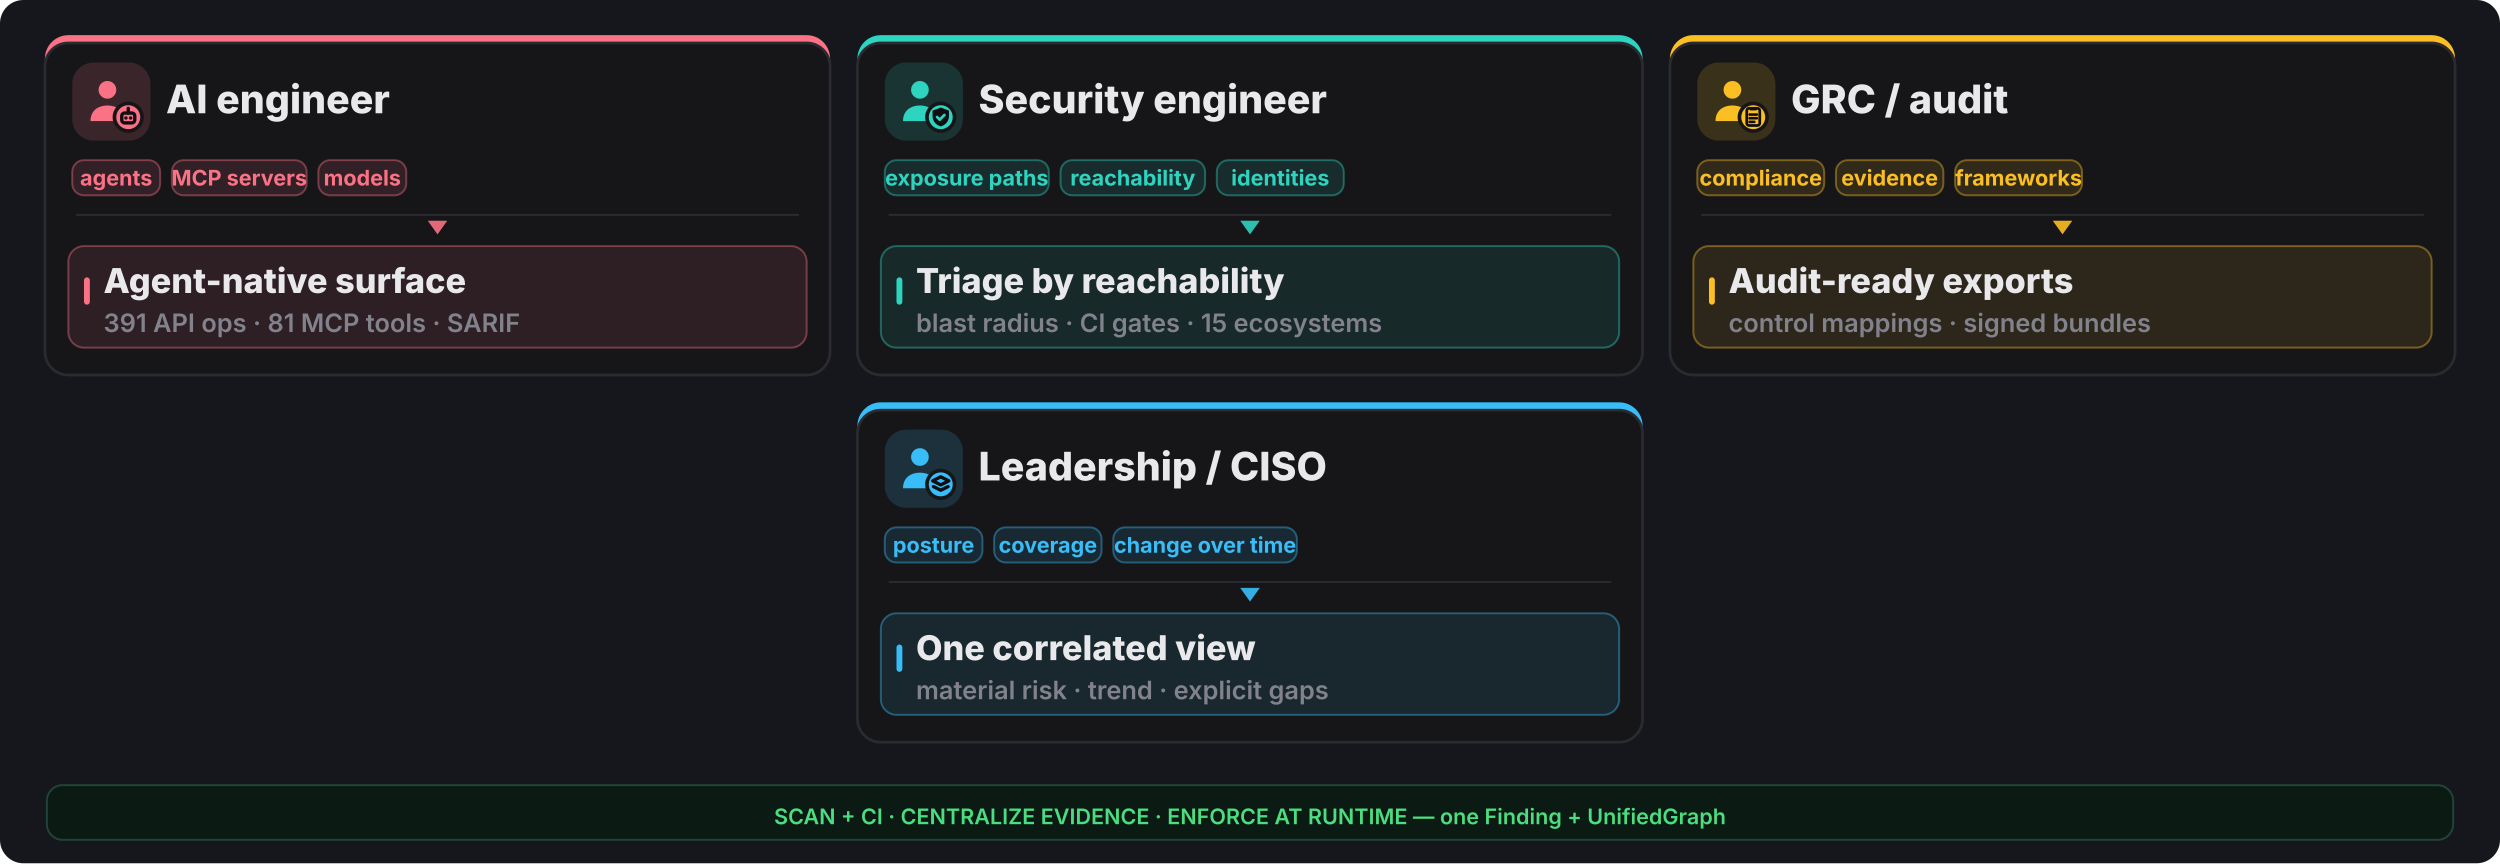
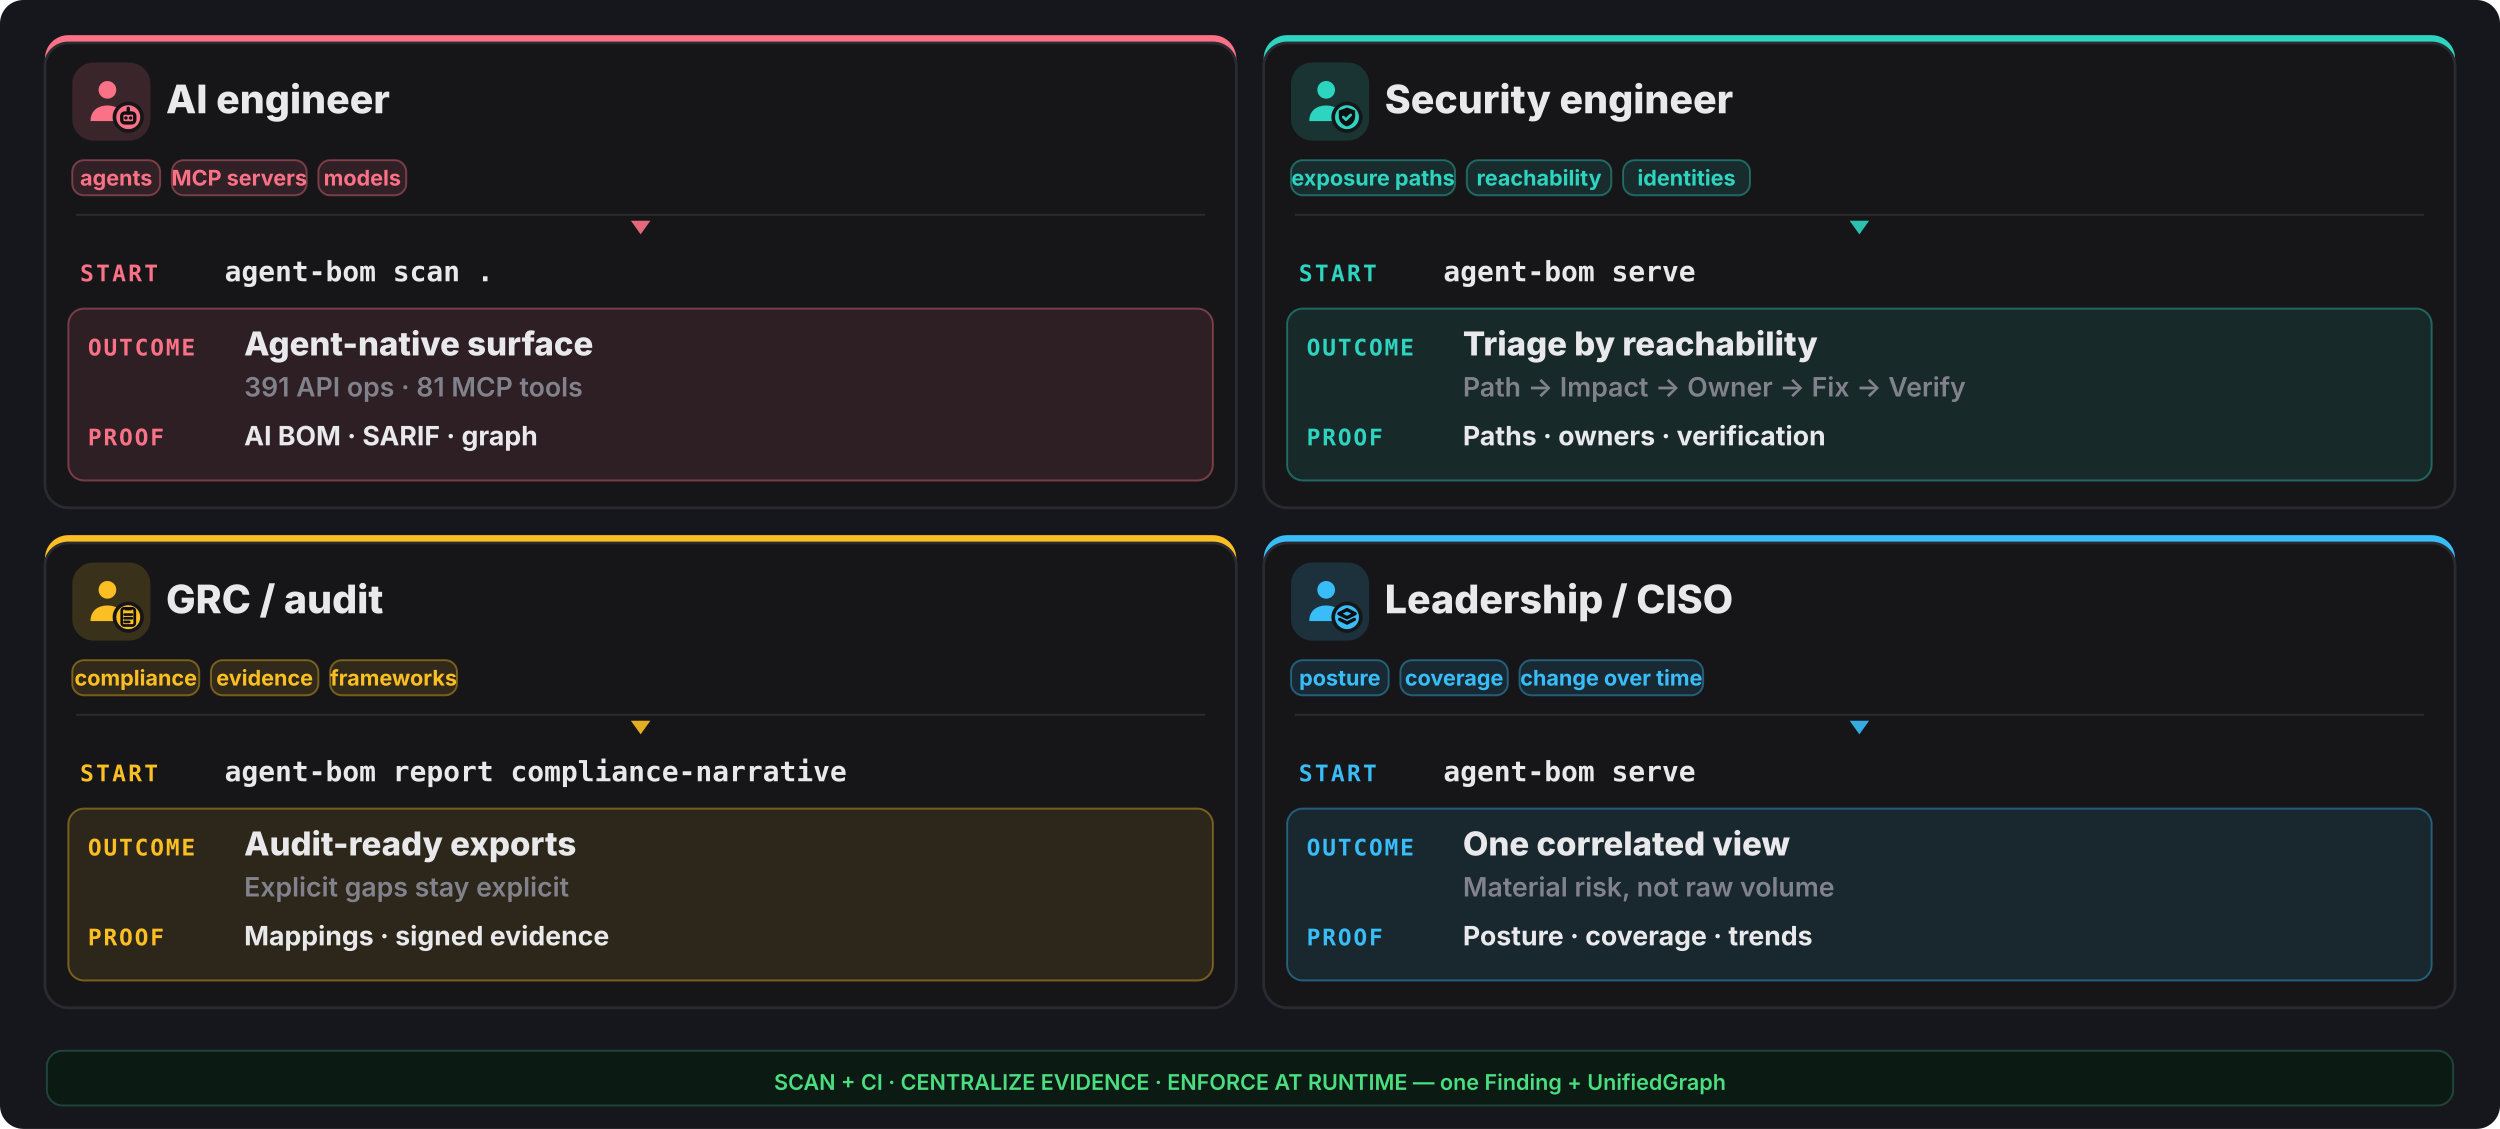
- <svg xmlns="http://www.w3.org/2000/svg" width="1280" height="442" viewBox="0 0 1280 442" fill="none">
-   <rect width="1280" height="442" rx="12" fill="#16161d" />
-   <rect x="23" y="18" width="402" height="174" rx="12" fill="#fb7185" />
-   <rect x="23" y="22" width="402" height="170" rx="12" fill="#161619" stroke="#2a2a31" stroke-width="1.4" />
+ <svg xmlns="http://www.w3.org/2000/svg" width="1280" height="578" viewBox="0 0 1280 578" fill="none">
+   <rect width="1280" height="578" rx="12" fill="#16161d" />
+   <rect x="23" y="18" width="610" height="242" rx="12" fill="#fb7185" />
+   <rect x="23" y="22" width="610" height="238" rx="12" fill="#161619" stroke="#2a2a31" stroke-width="1.4" />
  <rect x="37" y="32" width="40" height="40" rx="11" fill="#fb7185" opacity="0.16" />
  <g transform="translate(41,36) scale(1.333333)">
    <circle cx="10.5" cy="7.5" r="3.4" fill="#fb7185" />
    <path d="M4 19.5c0-4 2.9-6 6.5-6s6.5 2 6.5 6z" fill="#fb7185" />
    <circle cx="18.5" cy="18" r="6" fill="#161619" />
    <circle cx="18.5" cy="18" r="4.6" fill="#fb7185" />
    <g fill="none" stroke="#0f0f13" stroke-width="1.3" stroke-linecap="round" stroke-linejoin="round">
      <rect x="16" y="16.4" width="5" height="3.8" rx="1.1" />
      <path d="M17.6 18.3h.01 M19.4 18.3h.01 M18.5 14.6v1.8" />
    </g>
  </g>
  <text x="85" y="58" font-family="Inter,system-ui,sans-serif" font-size="20.15" font-weight="800" fill="#e9e9ec">AI engineer</text>
  <rect x="37" y="82" width="45" height="18" rx="6" fill="#fb7185" fill-opacity="0.12" stroke="#fb7185" stroke-opacity="0.4" />
  <text x="59.5" y="95" text-anchor="middle" font-family="Inter,system-ui,sans-serif" font-size="11.05" font-weight="700" fill="#fb7185">agents</text>
  <rect x="88" y="82" width="69" height="18" rx="6" fill="#fb7185" fill-opacity="0.12" stroke="#fb7185" stroke-opacity="0.4" />
  <text x="122.5" y="95" text-anchor="middle" font-family="Inter,system-ui,sans-serif" font-size="11.05" font-weight="700" fill="#fb7185">MCP servers</text>
  <rect x="163" y="82" width="45" height="18" rx="6" fill="#fb7185" fill-opacity="0.12" stroke="#fb7185" stroke-opacity="0.4" />
  <text x="185.5" y="95" text-anchor="middle" font-family="Inter,system-ui,sans-serif" font-size="11.05" font-weight="700" fill="#fb7185">models</text>
-   <line x1="39" y1="110" x2="409" y2="110" stroke="#2a2a31" stroke-width="1" />
-   <polygon points="224,120 219,113 229,113" fill="#fb7185" opacity="0.9" />
-   <rect x="35" y="126" width="378" height="52" rx="8" fill="#fb7185" opacity="0.10" />
-   <rect x="35" y="126" width="378" height="52" rx="8" fill="none" stroke="#fb7185" opacity="0.4" />
-   <rect x="43" y="142" width="3" height="14" rx="1.5" fill="#fb7185" />
-   <text x="53" y="150" font-family="Inter,system-ui,sans-serif" font-size="17.55" font-weight="800" fill="#e9e9ec">Agent-native surface</text>
-   <text x="53" y="170" font-family="Inter,system-ui,sans-serif" font-size="13.0" font-weight="600" fill="#82828c">391 API ops · 81 MCP tools · SARIF</text>
-   <rect x="439" y="18" width="402" height="174" rx="12" fill="#2dd4bf" />
-   <rect x="439" y="22" width="402" height="170" rx="12" fill="#161619" stroke="#2a2a31" stroke-width="1.4" />
-   <rect x="453" y="32" width="40" height="40" rx="11" fill="#2dd4bf" opacity="0.16" />
-   <g transform="translate(457,36) scale(1.333333)">
+   <line x1="39" y1="110" x2="617" y2="110" stroke="#2a2a31" stroke-width="1" />
+   <polygon points="328,120 323,113 333,113" fill="#fb7185" opacity="0.9" />
+   <text x="41" y="144" font-family="ui-monospace,monospace" font-size="11.7" font-weight="800" letter-spacing="0.1em" fill="#fb7185">START</text>
+   <text x="115" y="144" font-family="ui-monospace,monospace" font-size="14.3" font-weight="700" fill="#e9e9ec">agent-bom scan .</text>
+   <rect x="35" y="158" width="586" height="88" rx="8" fill="#fb7185" opacity="0.10" />
+   <rect x="35" y="158" width="586" height="88" rx="8" fill="none" stroke="#fb7185" opacity="0.4" />
+   <text x="45" y="182" font-family="ui-monospace,monospace" font-size="11.7" font-weight="800" letter-spacing="0.08em" fill="#fb7185">OUTCOME</text>
+   <text x="125" y="182" font-family="Inter,system-ui,sans-serif" font-size="16.9" font-weight="800" fill="#e9e9ec">Agent-native surface</text>
+   <text x="125" y="203" font-family="Inter,system-ui,sans-serif" font-size="13.65" font-weight="600" fill="#82828c">391 API ops · 81 MCP tools</text>
+   <text x="45" y="228" font-family="ui-monospace,monospace" font-size="11.7" font-weight="800" letter-spacing="0.08em" fill="#fb7185">PROOF</text>
+   <text x="125" y="228" font-family="Inter,system-ui,sans-serif" font-size="13.65" font-weight="700" fill="#e9e9ec">AI BOM · SARIF · graph</text>
+   <rect x="647" y="18" width="610" height="242" rx="12" fill="#2dd4bf" />
+   <rect x="647" y="22" width="610" height="238" rx="12" fill="#161619" stroke="#2a2a31" stroke-width="1.4" />
+   <rect x="661" y="32" width="40" height="40" rx="11" fill="#2dd4bf" opacity="0.16" />
+   <g transform="translate(665,36) scale(1.333333)">
    <circle cx="10.5" cy="7.5" r="3.4" fill="#2dd4bf" />
    <path d="M4 19.5c0-4 2.9-6 6.5-6s6.5 2 6.5 6z" fill="#2dd4bf" />
    <circle cx="18.5" cy="18" r="6" fill="#161619" />
    <circle cx="18.5" cy="18" r="4.6" fill="#2dd4bf" />
    <g fill="none" stroke="#0f0f13" stroke-width="1.3" stroke-linecap="round" stroke-linejoin="round">
      <path d="M18.5 14.3l3.15 1.15v2.1c0 2.1-1.4 3.5-3.15 4-1.75-.5-3.15-1.9-3.15-4v-2.1z" fill="#0f0f13" stroke="none" />
      <path d="M17.1 17.95l1 1 1.8-1.8" stroke="#2dd4bf" stroke-width="1.05" />
    </g>
  </g>
-   <text x="501" y="58" font-family="Inter,system-ui,sans-serif" font-size="20.15" font-weight="800" fill="#e9e9ec">Security engineer</text>
-   <rect x="453" y="82" width="84" height="18" rx="6" fill="#2dd4bf" fill-opacity="0.12" stroke="#2dd4bf" stroke-opacity="0.4" />
-   <text x="495.0" y="95" text-anchor="middle" font-family="Inter,system-ui,sans-serif" font-size="11.05" font-weight="700" fill="#2dd4bf">exposure paths</text>
-   <rect x="543" y="82" width="74" height="18" rx="6" fill="#2dd4bf" fill-opacity="0.12" stroke="#2dd4bf" stroke-opacity="0.4" />
-   <text x="580.0" y="95" text-anchor="middle" font-family="Inter,system-ui,sans-serif" font-size="11.05" font-weight="700" fill="#2dd4bf">reachability</text>
-   <rect x="623" y="82" width="65" height="18" rx="6" fill="#2dd4bf" fill-opacity="0.12" stroke="#2dd4bf" stroke-opacity="0.4" />
-   <text x="655.5" y="95" text-anchor="middle" font-family="Inter,system-ui,sans-serif" font-size="11.05" font-weight="700" fill="#2dd4bf">identities</text>
-   <line x1="455" y1="110" x2="825" y2="110" stroke="#2a2a31" stroke-width="1" />
-   <polygon points="640,120 635,113 645,113" fill="#2dd4bf" opacity="0.9" />
-   <rect x="451" y="126" width="378" height="52" rx="8" fill="#2dd4bf" opacity="0.10" />
-   <rect x="451" y="126" width="378" height="52" rx="8" fill="none" stroke="#2dd4bf" opacity="0.4" />
-   <rect x="459" y="142" width="3" height="14" rx="1.5" fill="#2dd4bf" />
-   <text x="469" y="150" font-family="Inter,system-ui,sans-serif" font-size="17.55" font-weight="800" fill="#e9e9ec">Triage by reachability</text>
-   <text x="469" y="170" font-family="Inter,system-ui,sans-serif" font-size="13.0" font-weight="600" fill="#82828c">blast radius · CI gates · 15 ecosystems</text>
-   <rect x="855" y="18" width="402" height="174" rx="12" fill="#fbbf24" />
-   <rect x="855" y="22" width="402" height="170" rx="12" fill="#161619" stroke="#2a2a31" stroke-width="1.4" />
-   <rect x="869" y="32" width="40" height="40" rx="11" fill="#fbbf24" opacity="0.16" />
-   <g transform="translate(873,36) scale(1.333333)">
+   <text x="709" y="58" font-family="Inter,system-ui,sans-serif" font-size="20.15" font-weight="800" fill="#e9e9ec">Security engineer</text>
+   <rect x="661" y="82" width="84" height="18" rx="6" fill="#2dd4bf" fill-opacity="0.12" stroke="#2dd4bf" stroke-opacity="0.4" />
+   <text x="703.0" y="95" text-anchor="middle" font-family="Inter,system-ui,sans-serif" font-size="11.05" font-weight="700" fill="#2dd4bf">exposure paths</text>
+   <rect x="751" y="82" width="74" height="18" rx="6" fill="#2dd4bf" fill-opacity="0.12" stroke="#2dd4bf" stroke-opacity="0.4" />
+   <text x="788.0" y="95" text-anchor="middle" font-family="Inter,system-ui,sans-serif" font-size="11.05" font-weight="700" fill="#2dd4bf">reachability</text>
+   <rect x="831" y="82" width="65" height="18" rx="6" fill="#2dd4bf" fill-opacity="0.12" stroke="#2dd4bf" stroke-opacity="0.4" />
+   <text x="863.5" y="95" text-anchor="middle" font-family="Inter,system-ui,sans-serif" font-size="11.05" font-weight="700" fill="#2dd4bf">identities</text>
+   <line x1="663" y1="110" x2="1241" y2="110" stroke="#2a2a31" stroke-width="1" />
+   <polygon points="952,120 947,113 957,113" fill="#2dd4bf" opacity="0.9" />
+   <text x="665" y="144" font-family="ui-monospace,monospace" font-size="11.7" font-weight="800" letter-spacing="0.1em" fill="#2dd4bf">START</text>
+   <text x="739" y="144" font-family="ui-monospace,monospace" font-size="14.3" font-weight="700" fill="#e9e9ec">agent-bom serve</text>
+   <rect x="659" y="158" width="586" height="88" rx="8" fill="#2dd4bf" opacity="0.10" />
+   <rect x="659" y="158" width="586" height="88" rx="8" fill="none" stroke="#2dd4bf" opacity="0.4" />
+   <text x="669" y="182" font-family="ui-monospace,monospace" font-size="11.7" font-weight="800" letter-spacing="0.08em" fill="#2dd4bf">OUTCOME</text>
+   <text x="749" y="182" font-family="Inter,system-ui,sans-serif" font-size="16.9" font-weight="800" fill="#e9e9ec">Triage by reachability</text>
+   <text x="749" y="203" font-family="Inter,system-ui,sans-serif" font-size="13.65" font-weight="600" fill="#82828c">Path -&gt; Impact -&gt; Owner -&gt; Fix -&gt; Verify</text>
+   <text x="669" y="228" font-family="ui-monospace,monospace" font-size="11.7" font-weight="800" letter-spacing="0.08em" fill="#2dd4bf">PROOF</text>
+   <text x="749" y="228" font-family="Inter,system-ui,sans-serif" font-size="13.65" font-weight="700" fill="#e9e9ec">Paths · owners · verification</text>
+   <rect x="23" y="274" width="610" height="242" rx="12" fill="#fbbf24" />
+   <rect x="23" y="278" width="610" height="238" rx="12" fill="#161619" stroke="#2a2a31" stroke-width="1.4" />
+   <rect x="37" y="288" width="40" height="40" rx="11" fill="#fbbf24" opacity="0.16" />
+   <g transform="translate(41,292) scale(1.333333)">
    <circle cx="10.5" cy="7.5" r="3.4" fill="#fbbf24" />
    <path d="M4 19.5c0-4 2.9-6 6.5-6s6.5 2 6.5 6z" fill="#fbbf24" />
    <circle cx="18.5" cy="18" r="6" fill="#161619" />
    <circle cx="18.5" cy="18" r="4.6" fill="#fbbf24" />
    <g fill="none" stroke="#0f0f13" stroke-width="1.3" stroke-linecap="round" stroke-linejoin="round">
      <rect x="16.0" y="14.6" width="5.0" height="6.6" rx="0.9" fill="none" stroke="#0f0f13" stroke-width="1.05" />
      <path d="M17.2 14.2h2.6v1.2h-2.6z" fill="#0f0f13" stroke="none" />
      <path d="M17.1 17.0h2.8 M17.1 18.4h2.8 M17.1 19.8h1.8" stroke="#0f0f13" stroke-width="1.0" />
    </g>
  </g>
-   <text x="917" y="58" font-family="Inter,system-ui,sans-serif" font-size="20.15" font-weight="800" fill="#e9e9ec">GRC / audit</text>
-   <rect x="869" y="82" width="65" height="18" rx="6" fill="#fbbf24" fill-opacity="0.12" stroke="#fbbf24" stroke-opacity="0.4" />
-   <text x="901.5" y="95" text-anchor="middle" font-family="Inter,system-ui,sans-serif" font-size="11.05" font-weight="700" fill="#fbbf24">compliance</text>
-   <rect x="940" y="82" width="55" height="18" rx="6" fill="#fbbf24" fill-opacity="0.12" stroke="#fbbf24" stroke-opacity="0.4" />
-   <text x="967.5" y="95" text-anchor="middle" font-family="Inter,system-ui,sans-serif" font-size="11.05" font-weight="700" fill="#fbbf24">evidence</text>
-   <rect x="1001" y="82" width="65" height="18" rx="6" fill="#fbbf24" fill-opacity="0.12" stroke="#fbbf24" stroke-opacity="0.4" />
-   <text x="1033.5" y="95" text-anchor="middle" font-family="Inter,system-ui,sans-serif" font-size="11.05" font-weight="700" fill="#fbbf24">frameworks</text>
-   <line x1="871" y1="110" x2="1241" y2="110" stroke="#2a2a31" stroke-width="1" />
-   <polygon points="1056,120 1051,113 1061,113" fill="#fbbf24" opacity="0.9" />
-   <rect x="867" y="126" width="378" height="52" rx="8" fill="#fbbf24" opacity="0.10" />
-   <rect x="867" y="126" width="378" height="52" rx="8" fill="none" stroke="#fbbf24" opacity="0.4" />
-   <rect x="875" y="142" width="3" height="14" rx="1.5" fill="#fbbf24" />
-   <text x="885" y="150" font-family="Inter,system-ui,sans-serif" font-size="17.55" font-weight="800" fill="#e9e9ec">Audit-ready exports</text>
-   <text x="885" y="170" font-family="Inter,system-ui,sans-serif" font-size="13.0" font-weight="600" fill="#82828c">control mappings · signed bundles</text>
-   <rect x="439" y="206" width="402" height="174" rx="12" fill="#38bdf8" />
-   <rect x="439" y="210" width="402" height="170" rx="12" fill="#161619" stroke="#2a2a31" stroke-width="1.4" />
-   <rect x="453" y="220" width="40" height="40" rx="11" fill="#38bdf8" opacity="0.16" />
-   <g transform="translate(457,224) scale(1.333333)">
+   <text x="85" y="314" font-family="Inter,system-ui,sans-serif" font-size="20.15" font-weight="800" fill="#e9e9ec">GRC / audit</text>
+   <rect x="37" y="338" width="65" height="18" rx="6" fill="#fbbf24" fill-opacity="0.12" stroke="#fbbf24" stroke-opacity="0.4" />
+   <text x="69.5" y="351" text-anchor="middle" font-family="Inter,system-ui,sans-serif" font-size="11.05" font-weight="700" fill="#fbbf24">compliance</text>
+   <rect x="108" y="338" width="55" height="18" rx="6" fill="#fbbf24" fill-opacity="0.12" stroke="#fbbf24" stroke-opacity="0.4" />
+   <text x="135.5" y="351" text-anchor="middle" font-family="Inter,system-ui,sans-serif" font-size="11.05" font-weight="700" fill="#fbbf24">evidence</text>
+   <rect x="169" y="338" width="65" height="18" rx="6" fill="#fbbf24" fill-opacity="0.12" stroke="#fbbf24" stroke-opacity="0.4" />
+   <text x="201.5" y="351" text-anchor="middle" font-family="Inter,system-ui,sans-serif" font-size="11.05" font-weight="700" fill="#fbbf24">frameworks</text>
+   <line x1="39" y1="366" x2="617" y2="366" stroke="#2a2a31" stroke-width="1" />
+   <polygon points="328,376 323,369 333,369" fill="#fbbf24" opacity="0.9" />
+   <text x="41" y="400" font-family="ui-monospace,monospace" font-size="11.7" font-weight="800" letter-spacing="0.1em" fill="#fbbf24">START</text>
+   <text x="115" y="400" font-family="ui-monospace,monospace" font-size="14.3" font-weight="700" fill="#e9e9ec">agent-bom report compliance-narrative</text>
+   <rect x="35" y="414" width="586" height="88" rx="8" fill="#fbbf24" opacity="0.10" />
+   <rect x="35" y="414" width="586" height="88" rx="8" fill="none" stroke="#fbbf24" opacity="0.4" />
+   <text x="45" y="438" font-family="ui-monospace,monospace" font-size="11.7" font-weight="800" letter-spacing="0.08em" fill="#fbbf24">OUTCOME</text>
+   <text x="125" y="438" font-family="Inter,system-ui,sans-serif" font-size="16.9" font-weight="800" fill="#e9e9ec">Audit-ready exports</text>
+   <text x="125" y="459" font-family="Inter,system-ui,sans-serif" font-size="13.65" font-weight="600" fill="#82828c">Explicit gaps stay explicit</text>
+   <text x="45" y="484" font-family="ui-monospace,monospace" font-size="11.7" font-weight="800" letter-spacing="0.08em" fill="#fbbf24">PROOF</text>
+   <text x="125" y="484" font-family="Inter,system-ui,sans-serif" font-size="13.65" font-weight="700" fill="#e9e9ec">Mappings · signed evidence</text>
+   <rect x="647" y="274" width="610" height="242" rx="12" fill="#38bdf8" />
+   <rect x="647" y="278" width="610" height="238" rx="12" fill="#161619" stroke="#2a2a31" stroke-width="1.4" />
+   <rect x="661" y="288" width="40" height="40" rx="11" fill="#38bdf8" opacity="0.16" />
+   <g transform="translate(665,292) scale(1.333333)">
    <circle cx="10.5" cy="7.5" r="3.4" fill="#38bdf8" />
    <path d="M4 19.5c0-4 2.9-6 6.5-6s6.5 2 6.5 6z" fill="#38bdf8" />
    <circle cx="18.5" cy="18" r="6" fill="#161619" />
    <circle cx="18.5" cy="18" r="4.6" fill="#38bdf8" />
    <g fill="none" stroke="#0f0f13" stroke-width="1.3" stroke-linecap="round" stroke-linejoin="round">
      <path d="M18.5 15.1l3.1 1.55-3.1 1.55-3.1-1.55z" />
      <path d="M15.7 18.85l2.8 1.4 2.8-1.4" />
    </g>
  </g>
-   <text x="501" y="246" font-family="Inter,system-ui,sans-serif" font-size="20.15" font-weight="800" fill="#e9e9ec">Leadership / CISO</text>
-   <rect x="453" y="270" width="50" height="18" rx="6" fill="#38bdf8" fill-opacity="0.12" stroke="#38bdf8" stroke-opacity="0.4" />
-   <text x="478.0" y="283" text-anchor="middle" font-family="Inter,system-ui,sans-serif" font-size="11.05" font-weight="700" fill="#38bdf8">posture</text>
-   <rect x="509" y="270" width="55" height="18" rx="6" fill="#38bdf8" fill-opacity="0.12" stroke="#38bdf8" stroke-opacity="0.4" />
-   <text x="536.5" y="283" text-anchor="middle" font-family="Inter,system-ui,sans-serif" font-size="11.05" font-weight="700" fill="#38bdf8">coverage</text>
-   <rect x="570" y="270" width="94" height="18" rx="6" fill="#38bdf8" fill-opacity="0.12" stroke="#38bdf8" stroke-opacity="0.4" />
-   <text x="617.0" y="283" text-anchor="middle" font-family="Inter,system-ui,sans-serif" font-size="11.05" font-weight="700" fill="#38bdf8">change over time</text>
-   <line x1="455" y1="298" x2="825" y2="298" stroke="#2a2a31" stroke-width="1" />
-   <polygon points="640,308 635,301 645,301" fill="#38bdf8" opacity="0.9" />
-   <rect x="451" y="314" width="378" height="52" rx="8" fill="#38bdf8" opacity="0.10" />
-   <rect x="451" y="314" width="378" height="52" rx="8" fill="none" stroke="#38bdf8" opacity="0.4" />
-   <rect x="459" y="330" width="3" height="14" rx="1.5" fill="#38bdf8" />
-   <text x="469" y="338" font-family="Inter,system-ui,sans-serif" font-size="17.55" font-weight="800" fill="#e9e9ec">One correlated view</text>
-   <text x="469" y="358" font-family="Inter,system-ui,sans-serif" font-size="13.0" font-weight="600" fill="#82828c">material risk · trend · explicit gaps</text>
-   <rect x="24" y="402" width="1232" height="28" rx="8" fill="#0c1a14" stroke="#1f4438" />
-   <text x="640" y="422" text-anchor="middle" font-family="Inter,system-ui,sans-serif" font-size="11.05" font-weight="600" fill="#4ade80">SCAN + CI · CENTRALIZE EVIDENCE · ENFORCE AT RUNTIME — one Finding + UnifiedGraph</text>
+   <text x="709" y="314" font-family="Inter,system-ui,sans-serif" font-size="20.15" font-weight="800" fill="#e9e9ec">Leadership / CISO</text>
+   <rect x="661" y="338" width="50" height="18" rx="6" fill="#38bdf8" fill-opacity="0.12" stroke="#38bdf8" stroke-opacity="0.4" />
+   <text x="686.0" y="351" text-anchor="middle" font-family="Inter,system-ui,sans-serif" font-size="11.05" font-weight="700" fill="#38bdf8">posture</text>
+   <rect x="717" y="338" width="55" height="18" rx="6" fill="#38bdf8" fill-opacity="0.12" stroke="#38bdf8" stroke-opacity="0.4" />
+   <text x="744.5" y="351" text-anchor="middle" font-family="Inter,system-ui,sans-serif" font-size="11.05" font-weight="700" fill="#38bdf8">coverage</text>
+   <rect x="778" y="338" width="94" height="18" rx="6" fill="#38bdf8" fill-opacity="0.12" stroke="#38bdf8" stroke-opacity="0.4" />
+   <text x="825.0" y="351" text-anchor="middle" font-family="Inter,system-ui,sans-serif" font-size="11.05" font-weight="700" fill="#38bdf8">change over time</text>
+   <line x1="663" y1="366" x2="1241" y2="366" stroke="#2a2a31" stroke-width="1" />
+   <polygon points="952,376 947,369 957,369" fill="#38bdf8" opacity="0.9" />
+   <text x="665" y="400" font-family="ui-monospace,monospace" font-size="11.7" font-weight="800" letter-spacing="0.1em" fill="#38bdf8">START</text>
+   <text x="739" y="400" font-family="ui-monospace,monospace" font-size="14.3" font-weight="700" fill="#e9e9ec">agent-bom serve</text>
+   <rect x="659" y="414" width="586" height="88" rx="8" fill="#38bdf8" opacity="0.10" />
+   <rect x="659" y="414" width="586" height="88" rx="8" fill="none" stroke="#38bdf8" opacity="0.4" />
+   <text x="669" y="438" font-family="ui-monospace,monospace" font-size="11.7" font-weight="800" letter-spacing="0.08em" fill="#38bdf8">OUTCOME</text>
+   <text x="749" y="438" font-family="Inter,system-ui,sans-serif" font-size="16.9" font-weight="800" fill="#e9e9ec">One correlated view</text>
+   <text x="749" y="459" font-family="Inter,system-ui,sans-serif" font-size="13.65" font-weight="600" fill="#82828c">Material risk, not raw volume</text>
+   <text x="669" y="484" font-family="ui-monospace,monospace" font-size="11.7" font-weight="800" letter-spacing="0.08em" fill="#38bdf8">PROOF</text>
+   <text x="749" y="484" font-family="Inter,system-ui,sans-serif" font-size="13.65" font-weight="700" fill="#e9e9ec">Posture · coverage · trends</text>
+   <rect x="24" y="538" width="1232" height="28" rx="8" fill="#0c1a14" stroke="#1f4438" />
+   <text x="640" y="558" text-anchor="middle" font-family="Inter,system-ui,sans-serif" font-size="11.05" font-weight="600" fill="#4ade80">SCAN + CI · CENTRALIZE EVIDENCE · ENFORCE AT RUNTIME — one Finding + UnifiedGraph</text>
</svg>
